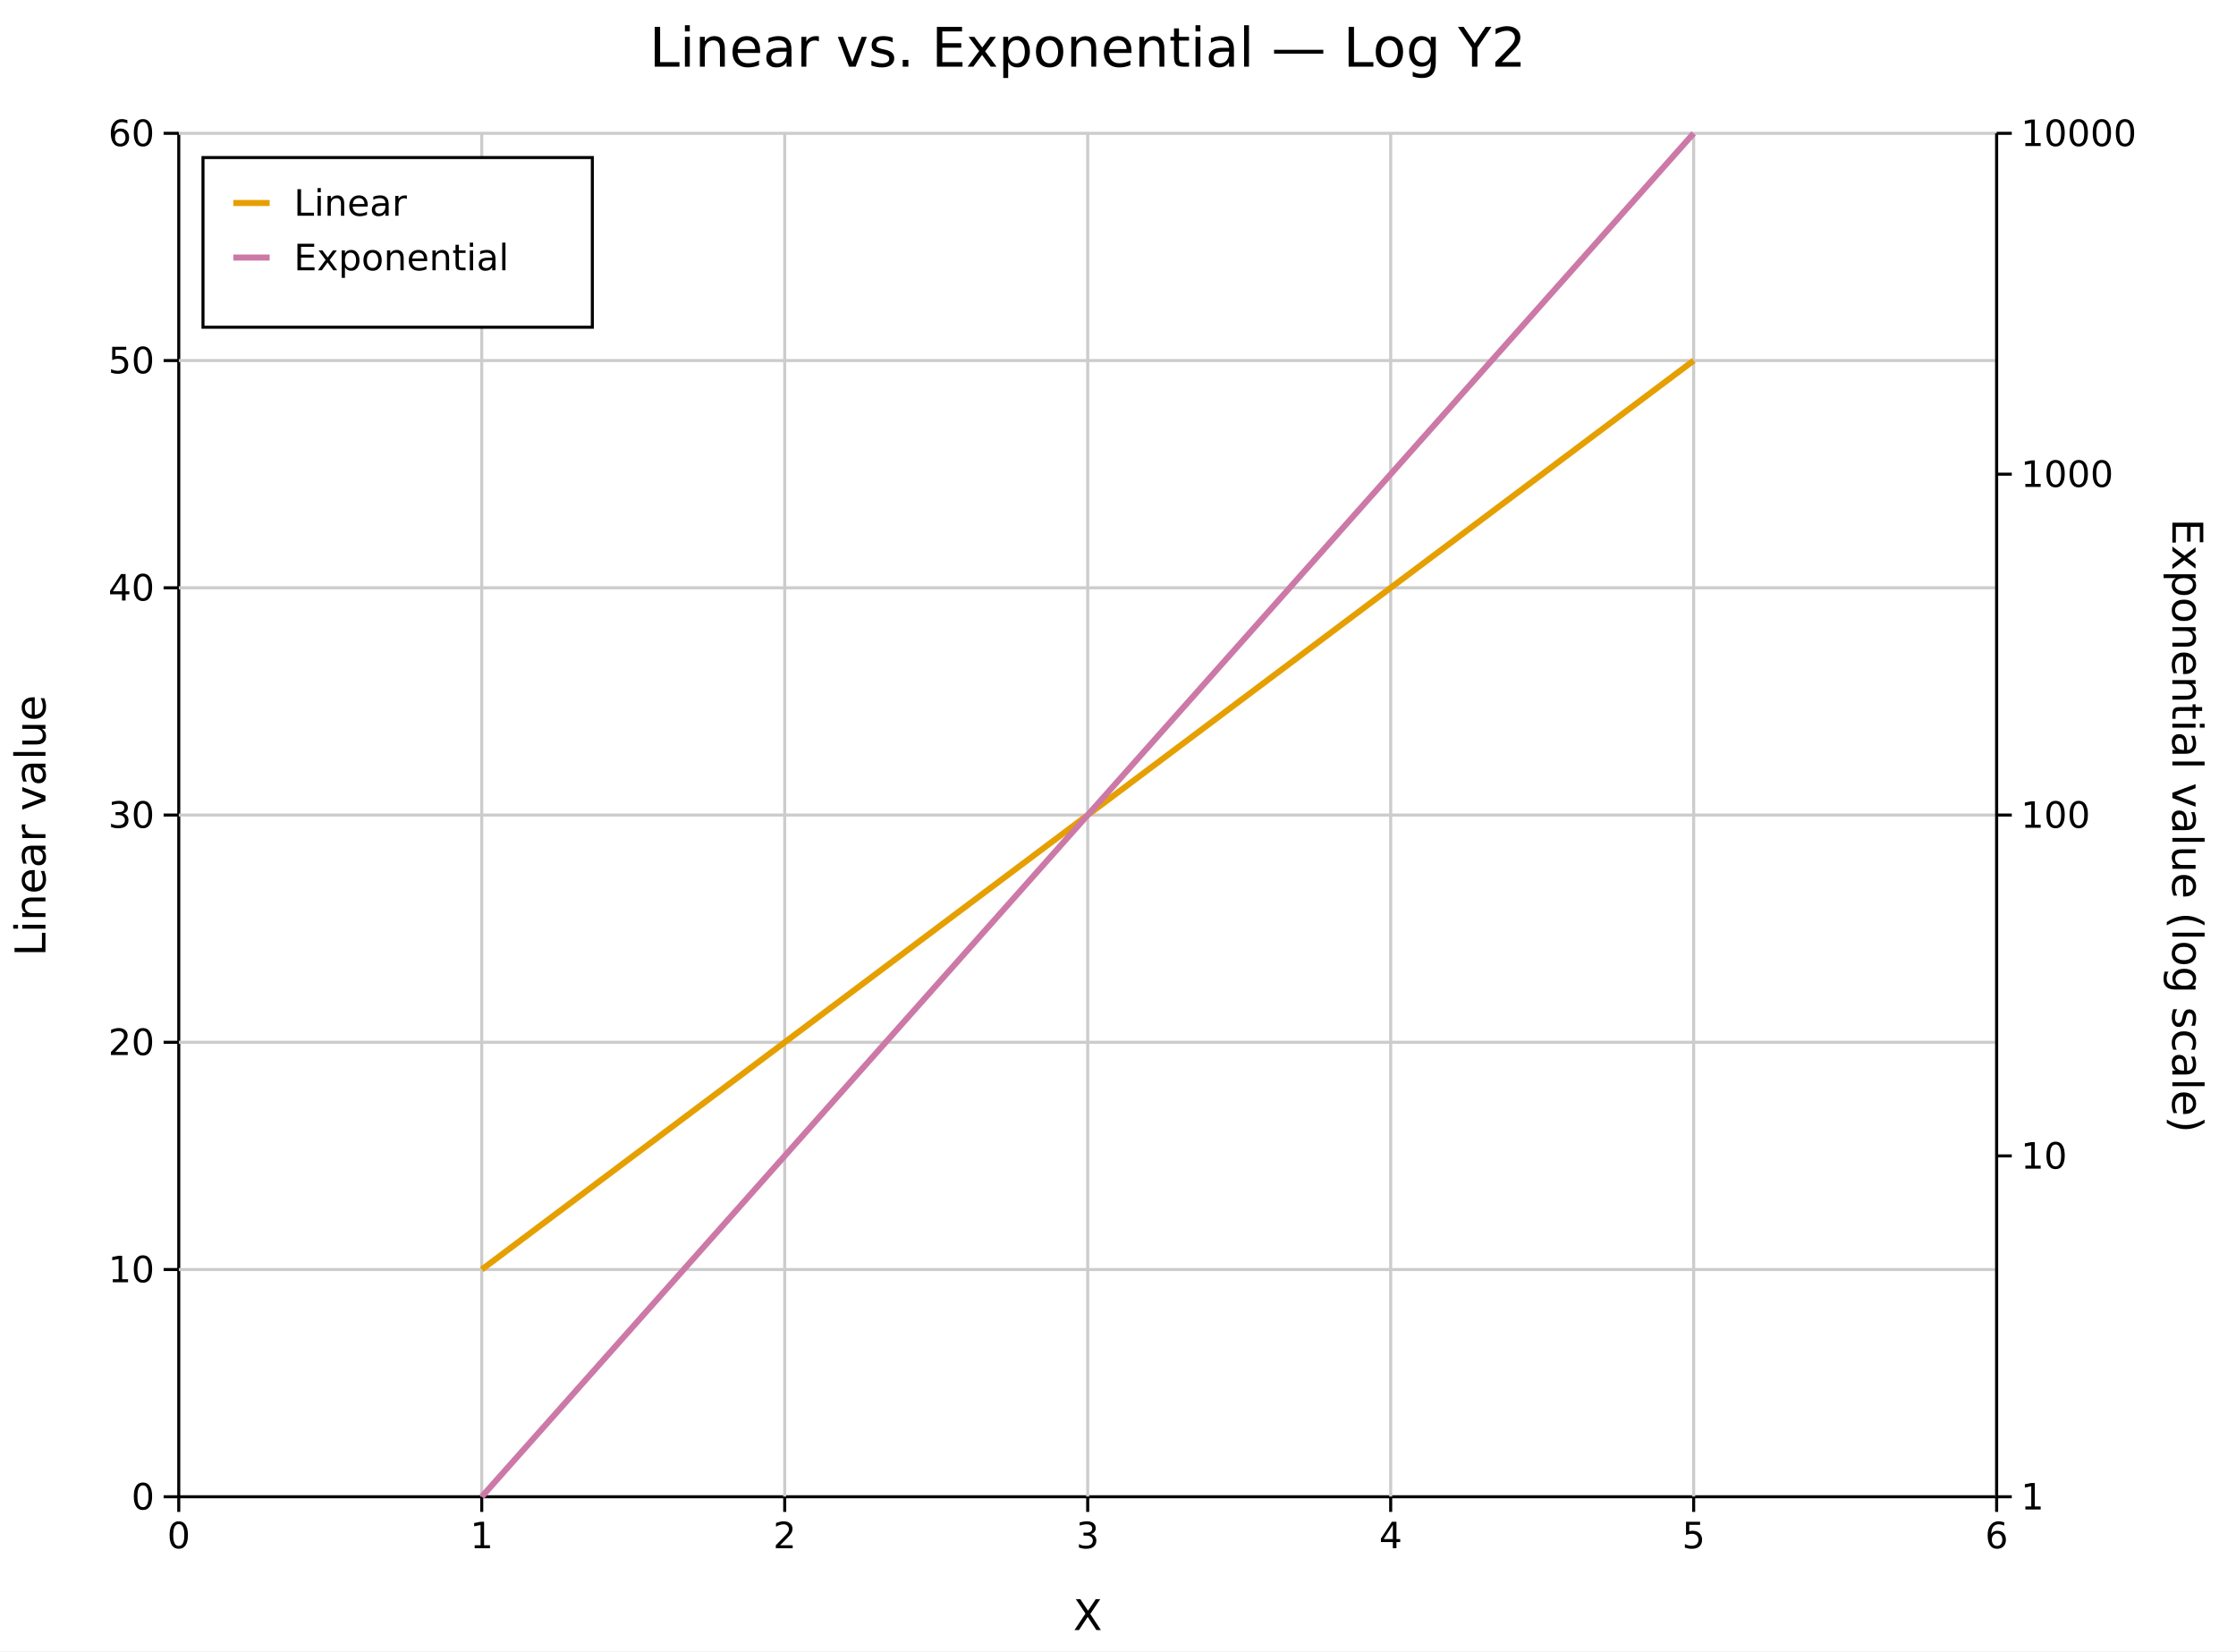
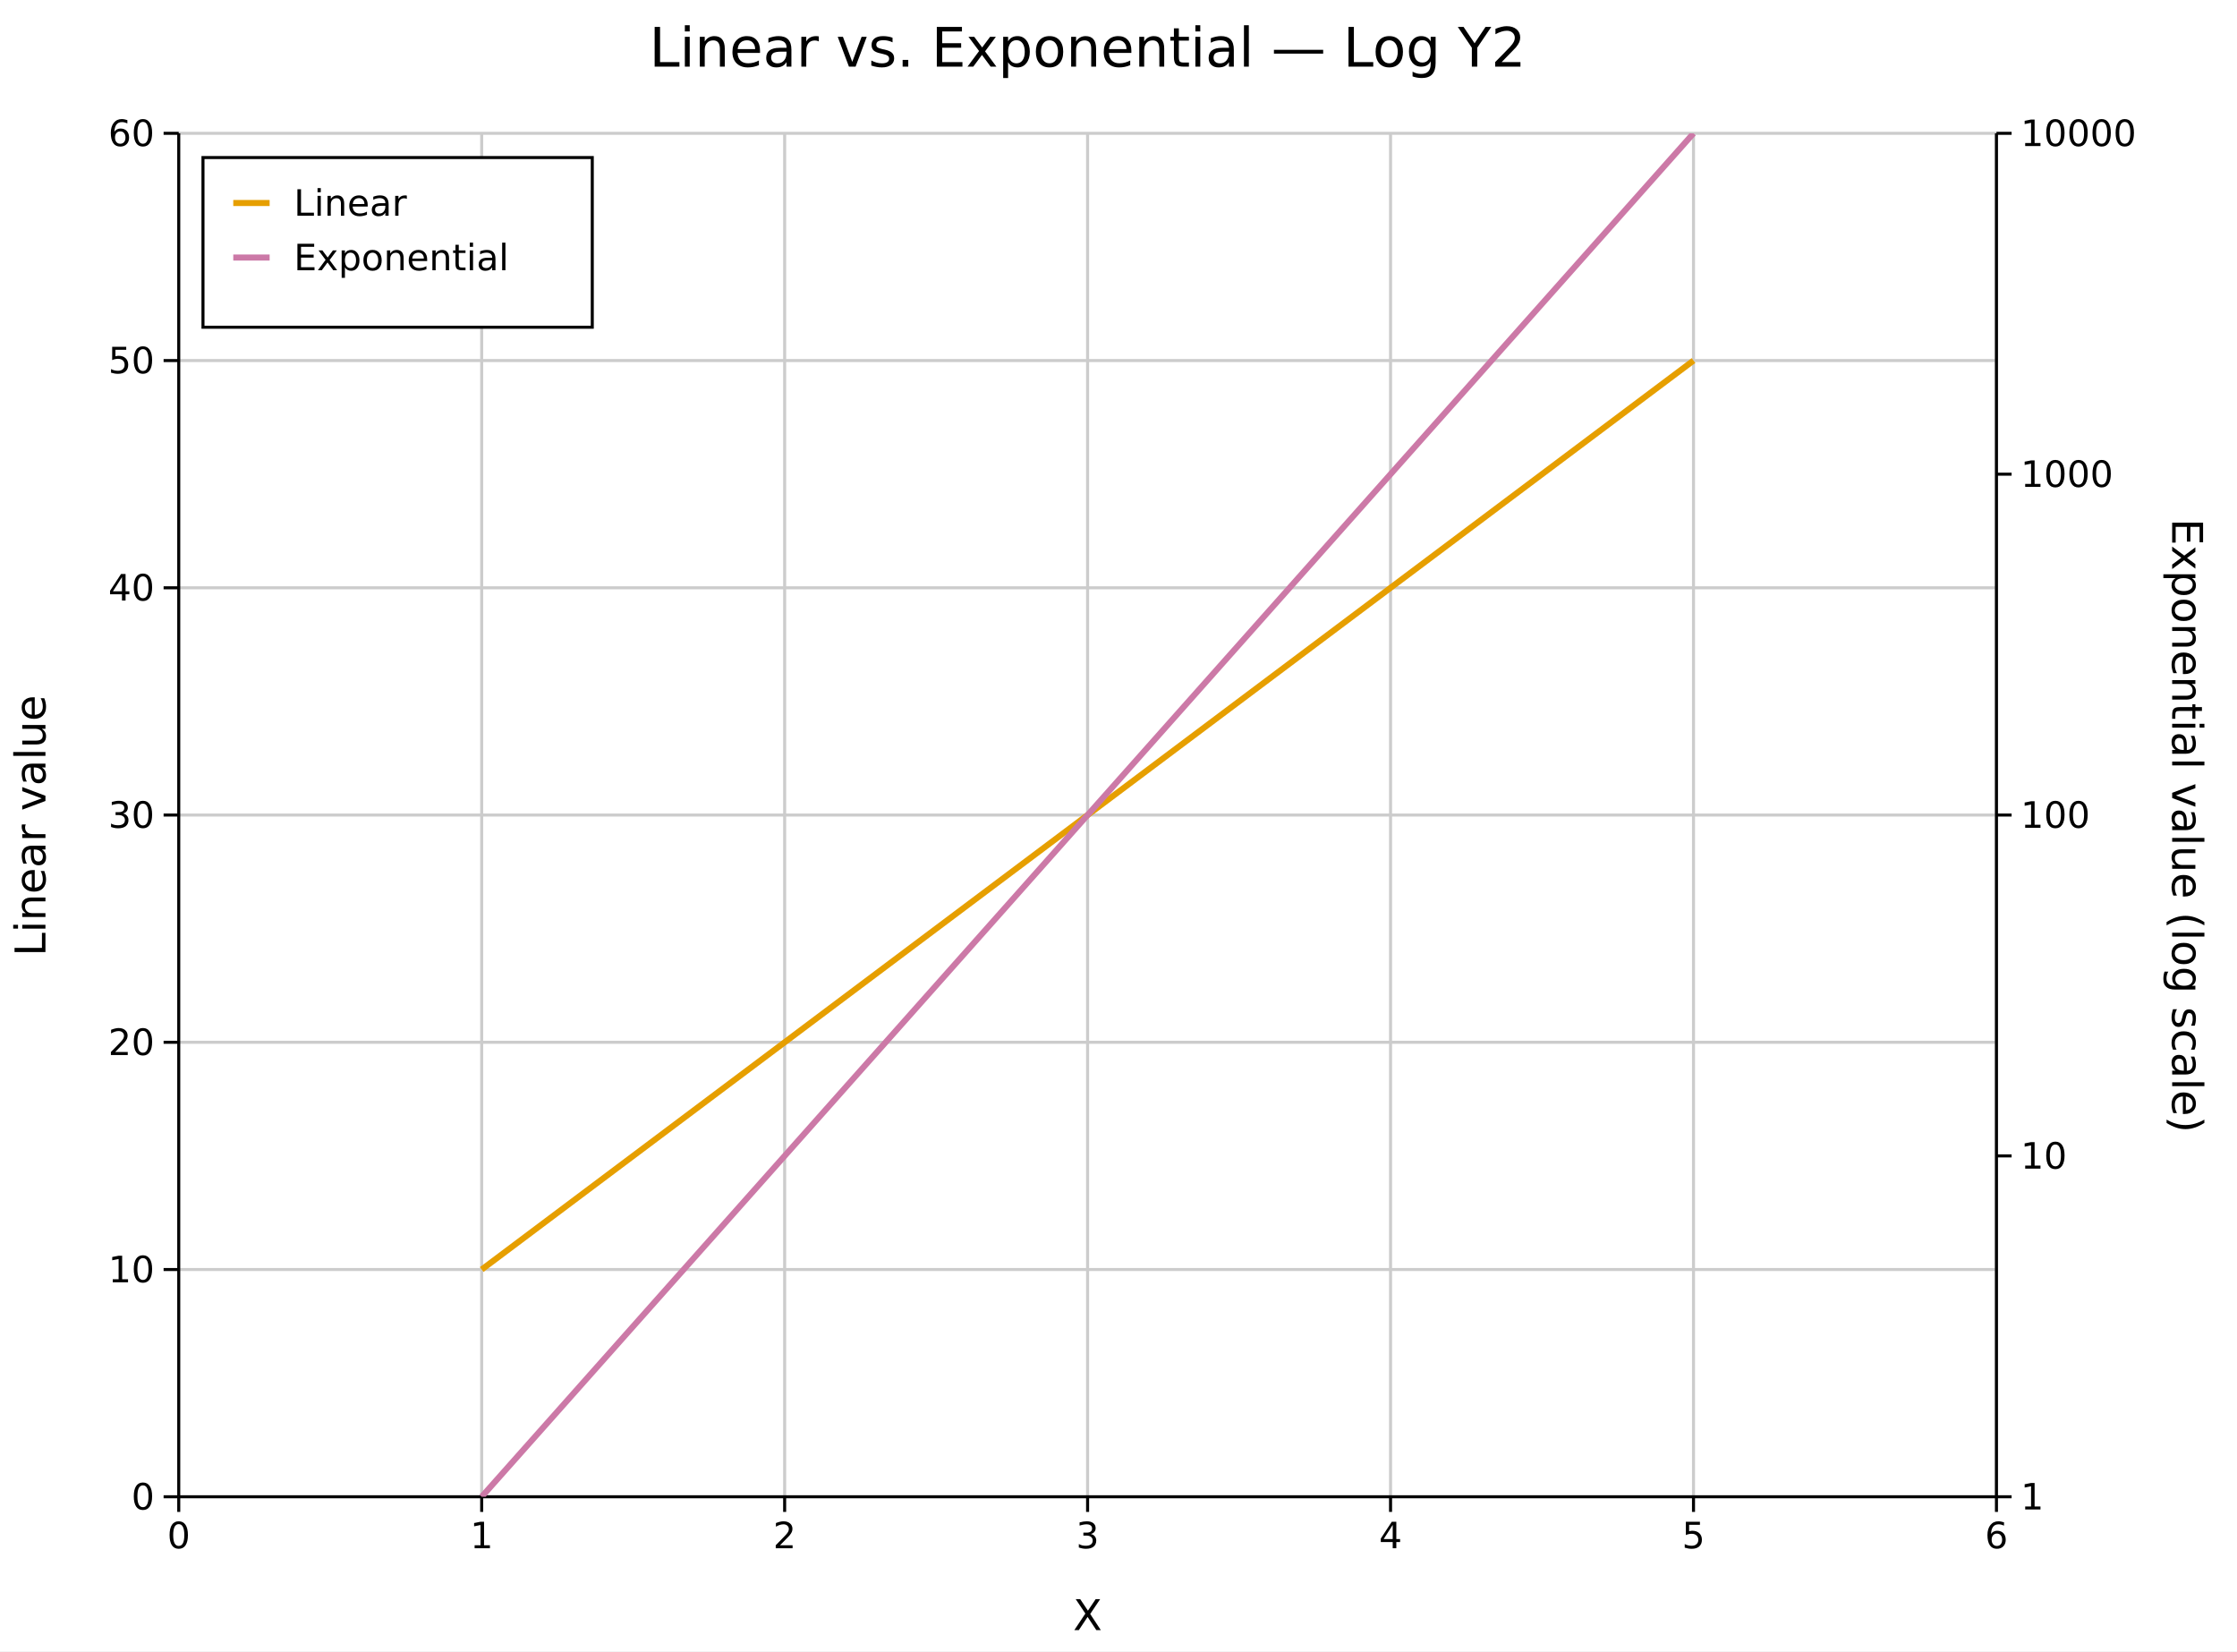
- <svg xmlns="http://www.w3.org/2000/svg" width="738" height="545" font-family="DejaVu Sans, Liberation Sans, Arial, sans-serif" fill="black">
+ <svg xmlns="http://www.w3.org/2000/svg" width="738.4" height="545" font-family="DejaVu Sans, Liberation Sans, Arial, sans-serif" fill="black">
  <rect width="100%" height="100%" fill="white" />
-   <line x1="59" y1="494" x2="659" y2="494" stroke="#000000" stroke-width="1" />
-   <line x1="59" y1="44" x2="59" y2="494" stroke="#000000" stroke-width="1" />
+   <defs>
+     <clipPath id="kuva-clip-2">
+       <rect x="59" y="44" width="600" height="450" />
+     </clipPath>
+   </defs>
  <line x1="159" y1="44" x2="159" y2="494" stroke="#cccccc" stroke-width="1" />
  <line x1="259" y1="44" x2="259" y2="494" stroke="#cccccc" stroke-width="1" />
  <line x1="359" y1="44" x2="359" y2="494" stroke="#cccccc" stroke-width="1" />
  <line x1="459" y1="44" x2="459" y2="494" stroke="#cccccc" stroke-width="1" />
  <line x1="559" y1="44" x2="559" y2="494" stroke="#cccccc" stroke-width="1" />
  <line x1="659" y1="44" x2="659" y2="494" stroke="#cccccc" stroke-width="1" />
  <line x1="59" y1="419" x2="659" y2="419" stroke="#cccccc" stroke-width="1" />
  <line x1="59" y1="344" x2="659" y2="344" stroke="#cccccc" stroke-width="1" />
  <line x1="59" y1="269" x2="659" y2="269" stroke="#cccccc" stroke-width="1" />
  <line x1="59" y1="194" x2="659" y2="194" stroke="#cccccc" stroke-width="1" />
  <line x1="59" y1="119" x2="659" y2="119" stroke="#cccccc" stroke-width="1" />
  <line x1="59" y1="44" x2="659" y2="44" stroke="#cccccc" stroke-width="1" />
+   <line x1="59" y1="494" x2="659" y2="494" stroke="#000000" stroke-width="1" />
+   <line x1="59" y1="44" x2="59" y2="494" stroke="#000000" stroke-width="1" />
  <line x1="59" y1="494" x2="59" y2="499" stroke="#000000" stroke-width="1" />
  <text x="59" y="511" font-size="12" text-anchor="middle">0</text>
  <line x1="159" y1="494" x2="159" y2="499" stroke="#000000" stroke-width="1" />
  <text x="159" y="511" font-size="12" text-anchor="middle">1</text>
  <line x1="259" y1="494" x2="259" y2="499" stroke="#000000" stroke-width="1" />
  <text x="259" y="511" font-size="12" text-anchor="middle">2</text>
  <line x1="359" y1="494" x2="359" y2="499" stroke="#000000" stroke-width="1" />
  <text x="359" y="511" font-size="12" text-anchor="middle">3</text>
  <line x1="459" y1="494" x2="459" y2="499" stroke="#000000" stroke-width="1" />
  <text x="459" y="511" font-size="12" text-anchor="middle">4</text>
  <line x1="559" y1="494" x2="559" y2="499" stroke="#000000" stroke-width="1" />
  <text x="559" y="511" font-size="12" text-anchor="middle">5</text>
  <line x1="659" y1="494" x2="659" y2="499" stroke="#000000" stroke-width="1" />
  <text x="659" y="511" font-size="12" text-anchor="middle">6</text>
  <line x1="54" y1="494" x2="59" y2="494" stroke="#000000" stroke-width="1" />
  <text x="51" y="498.2" font-size="12" text-anchor="end">0</text>
  <line x1="54" y1="419" x2="59" y2="419" stroke="#000000" stroke-width="1" />
  <text x="51" y="423.2" font-size="12" text-anchor="end">10</text>
  <line x1="54" y1="344" x2="59" y2="344" stroke="#000000" stroke-width="1" />
  <text x="51" y="348.2" font-size="12" text-anchor="end">20</text>
  <line x1="54" y1="269" x2="59" y2="269" stroke="#000000" stroke-width="1" />
  <text x="51" y="273.2" font-size="12" text-anchor="end">30</text>
  <line x1="54" y1="194" x2="59" y2="194" stroke="#000000" stroke-width="1" />
  <text x="51" y="198.2" font-size="12" text-anchor="end">40</text>
  <line x1="54" y1="119" x2="59" y2="119" stroke="#000000" stroke-width="1" />
  <text x="51" y="123.2" font-size="12" text-anchor="end">50</text>
  <line x1="54" y1="44" x2="59" y2="44" stroke="#000000" stroke-width="1" />
  <text x="51" y="48.2" font-size="12" text-anchor="end">60</text>
  <line x1="659" y1="44" x2="659" y2="494" stroke="#000000" stroke-width="1" />
  <line x1="659" y1="494" x2="664" y2="494" stroke="#000000" stroke-width="1" />
  <text x="667" y="498.2" font-size="12" text-anchor="start">1</text>
  <line x1="659" y1="381.5" x2="664" y2="381.5" stroke="#000000" stroke-width="1" />
  <text x="667" y="385.7" font-size="12" text-anchor="start">10</text>
  <line x1="659" y1="269" x2="664" y2="269" stroke="#000000" stroke-width="1" />
  <text x="667" y="273.2" font-size="12" text-anchor="start">100</text>
  <line x1="659" y1="156.5" x2="664" y2="156.5" stroke="#000000" stroke-width="1" />
  <text x="667" y="160.7" font-size="12" text-anchor="start">1000</text>
  <line x1="659" y1="44" x2="664" y2="44" stroke="#000000" stroke-width="1" />
  <text x="667" y="48.2" font-size="12" text-anchor="start">10000</text>
  <text x="717" y="272.5" font-size="14" text-anchor="middle" transform="rotate(90,717,272.5)">Exponential value (log scale)</text>
  <text x="359" y="538" font-size="14" text-anchor="middle">X</text>
  <text x="15" y="272.5" font-size="14" text-anchor="middle" transform="rotate(-90,15,272.5)">Linear value</text>
  <text x="359" y="22" font-size="18" text-anchor="middle">Linear vs. Exponential — Log Y2</text>
-   <path d="M 159.0 419.0 L 259.0 344.0 L 359.0 269.0 L 459.0 194.0 L 559.0 119.0 " stroke="#e69f00" stroke-width="2" fill="none" />
-   <path d="M 159.0 494.0 L 259.0 381.5 L 359.0 269.0 L 459.0 156.5 L 559.0 44.0 " stroke="#cc79a7" stroke-width="2" fill="none" />
+   <g clip-path="url(#kuva-clip-2)">
+     <path d="M 159.0 419.0 L 259.0 344.0 L 359.0 269.0 L 459.0 194.0 L 559.0 119.0 " stroke="#e69f00" stroke-width="2" fill="none" />
+     <path d="M 159.0 494.0 L 259.0 381.5 L 359.0 269.0 L 459.0 156.5 L 559.0 44.0 " stroke="#cc79a7" stroke-width="2" fill="none" />
+   </g>
  <rect x="67" y="52" width="128.5" height="56" fill="#ffffff" />
  <rect x="67" y="52" width="128.5" height="56" fill="none" stroke="#000000" stroke-width="1" />
  <text x="97" y="71.2" font-size="12" text-anchor="start">Linear</text>
  <line x1="77" y1="67" x2="89" y2="67" stroke="#e69f00" stroke-width="2" />
  <text x="97" y="89.2" font-size="12" text-anchor="start">Exponential</text>
  <line x1="77" y1="85" x2="89" y2="85" stroke="#cc79a7" stroke-width="2" />
</svg>
